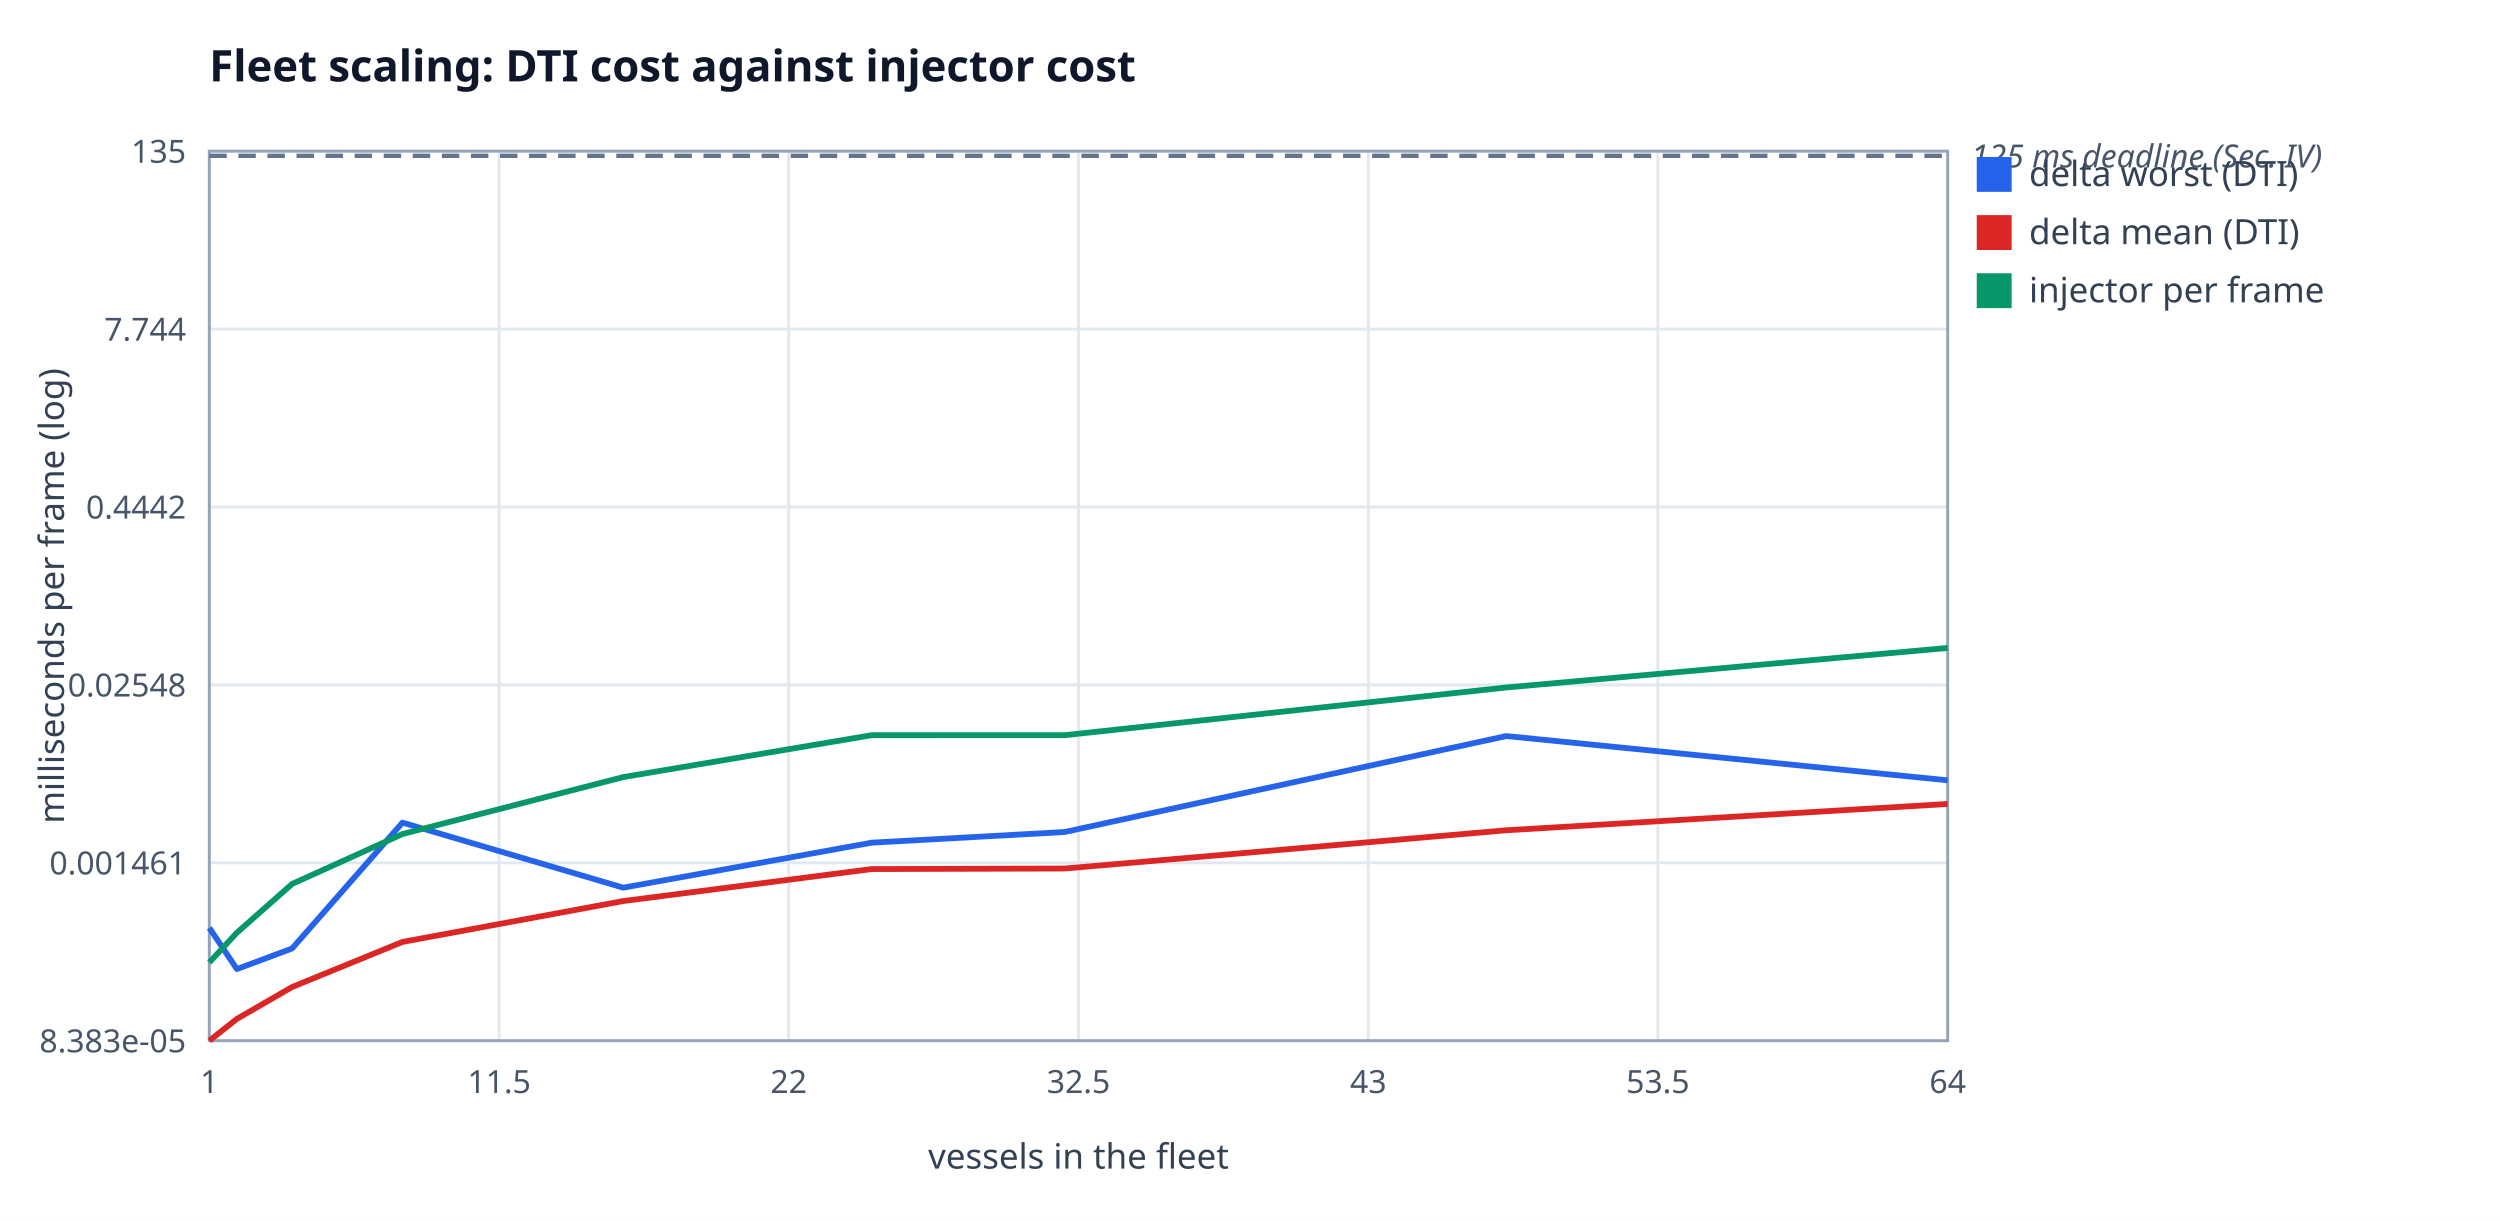
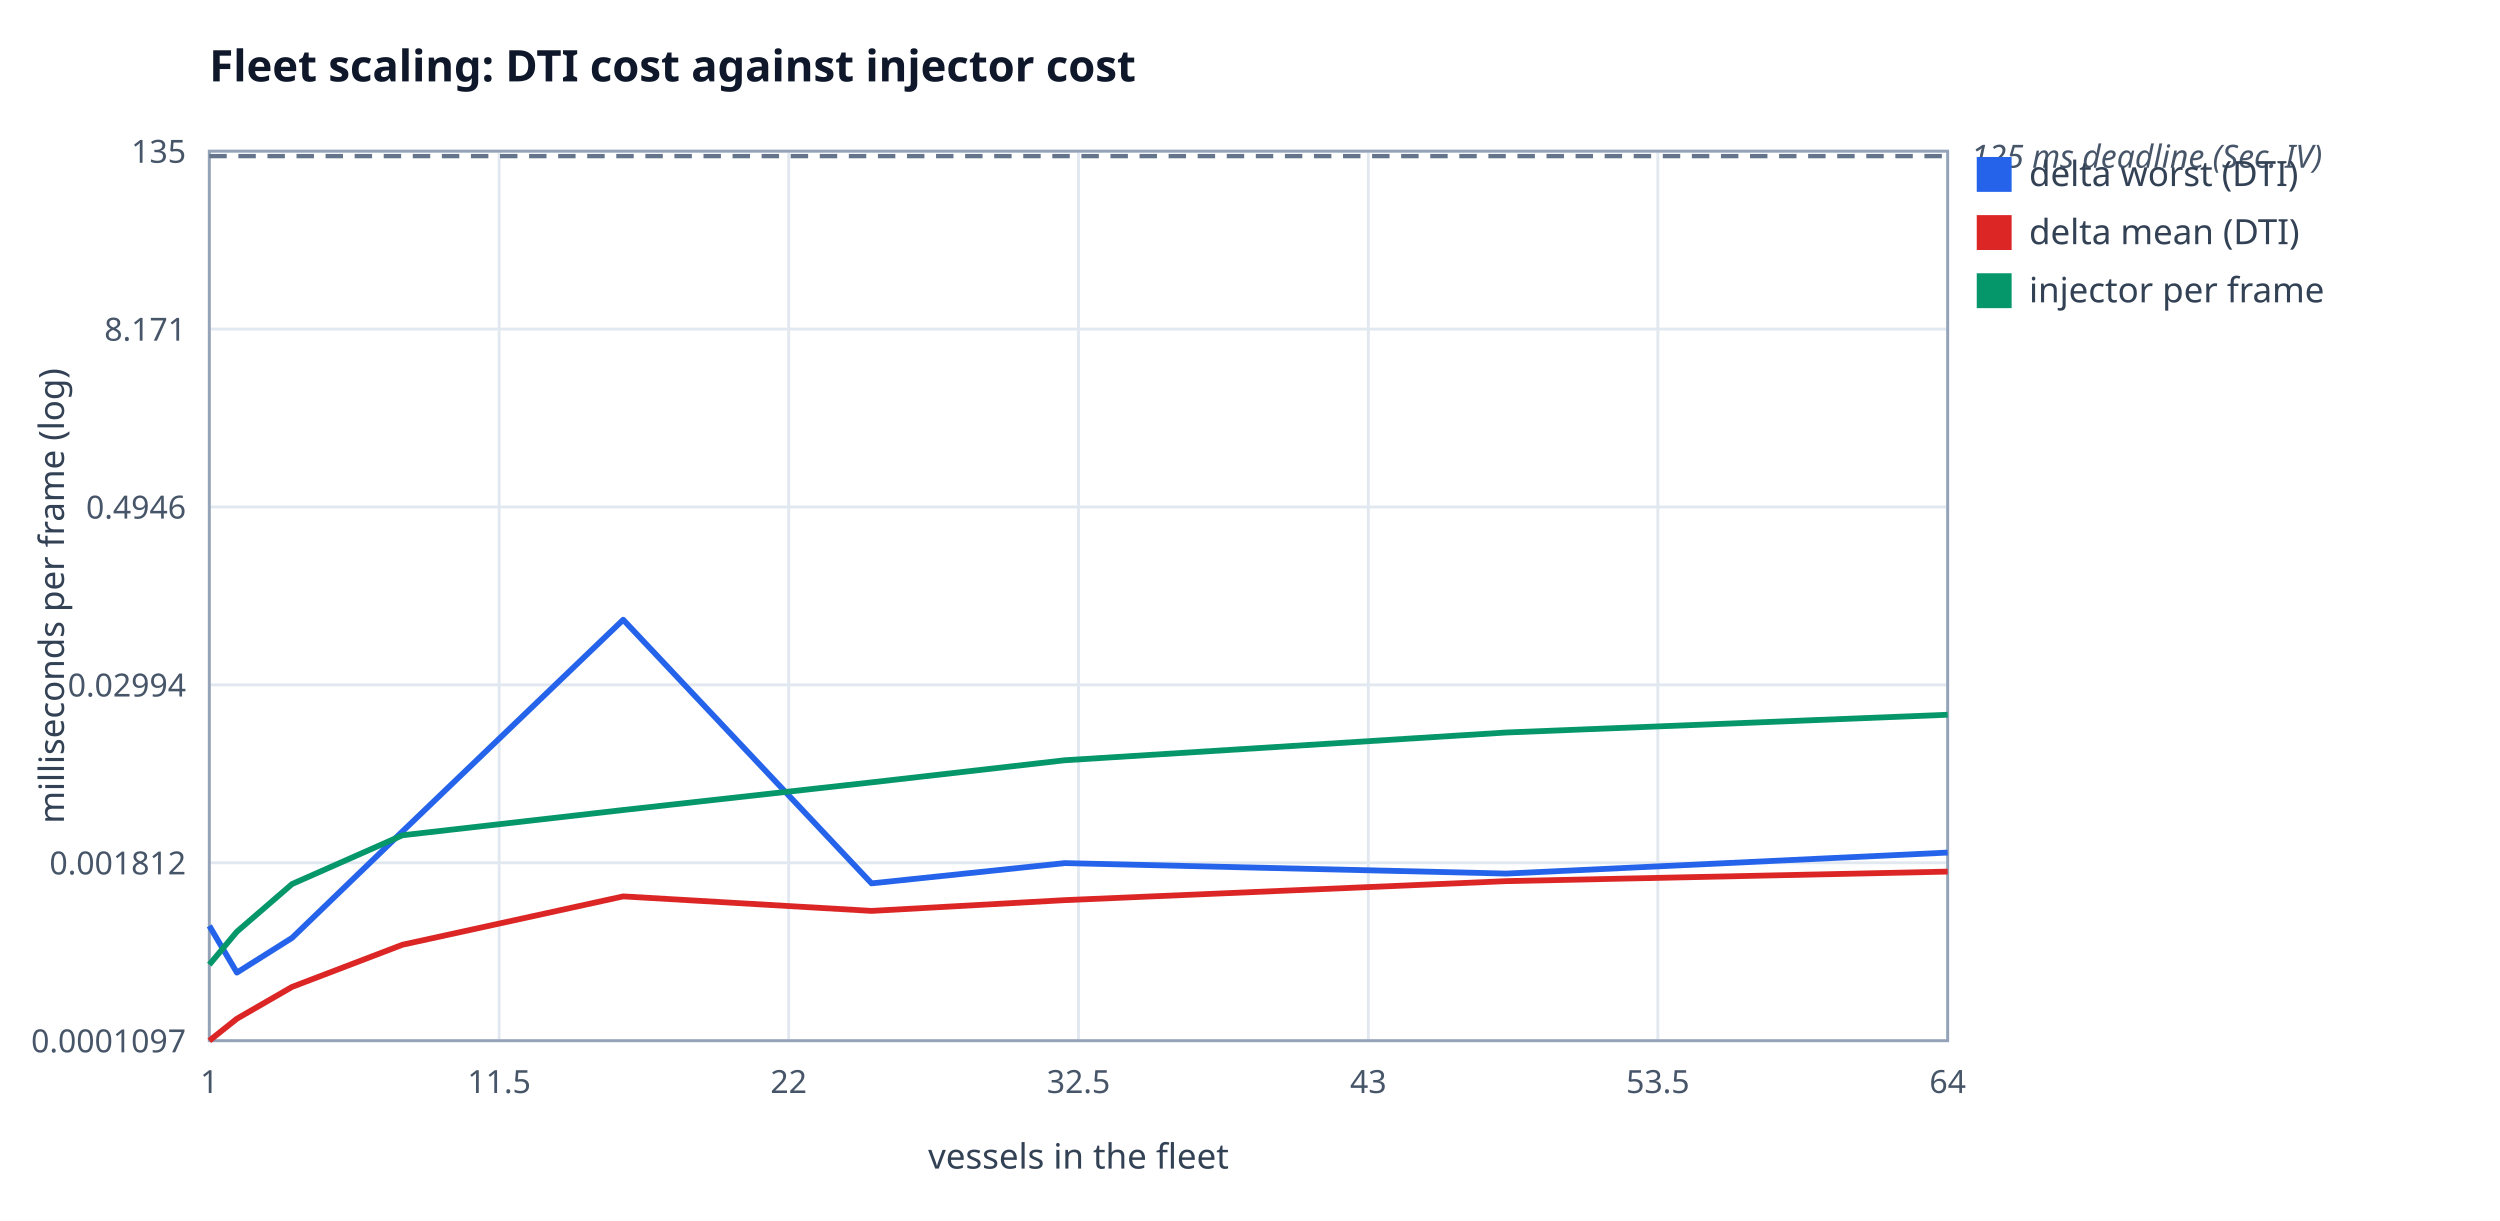
<svg xmlns="http://www.w3.org/2000/svg" viewBox="0 0 860 420" width="860" height="420" role="img" aria-label="Fleet scaling: DTI cost against injector cost">
  <style>
  .bg{fill:#ffffff}
  .frame{stroke:#94a3b8;stroke-width:1;fill:none}
  .grid{stroke:#e2e8f0;stroke-width:1}
  .tick{fill:#475569;font:11px sans-serif}
  .axis{fill:#334155;font:12px sans-serif}
  .title{fill:#0f172a;font:bold 15px sans-serif}
  .rule{stroke:#64748b;stroke-width:1.5;stroke-dasharray:6 4}
  .rulelab{fill:#475569;font:italic 11px sans-serif}
  .legend{fill:#334155;font:12px sans-serif}
  @media (prefers-color-scheme: dark){
    .bg{fill:#0b1120}
    .frame{stroke:#475569}
    .grid{stroke:#1e293b}
    .tick{fill:#94a3b8}
    .axis{fill:#cbd5e1}
    .title{fill:#f1f5f9}
    .rule{stroke:#94a3b8}
    .rulelab{fill:#94a3b8}
    .legend{fill:#cbd5e1}
  }
</style>
  <rect class="bg" x="0" y="0" width="860" height="420" />
  <text class="title" x="72.0" y="28">Fleet scaling: DTI cost against injector cost</text>
  <line class="grid" x1="72.0" y1="358.0" x2="670.0" y2="358.0" />
-   <text class="tick" x="64.0" y="362.0" text-anchor="end">8.383e-05</text>
+   <text class="tick" x="64.0" y="362.0" text-anchor="end">0.0001097</text>
  <line class="grid" x1="72.0" y1="296.8" x2="670.0" y2="296.8" />
-   <text class="tick" x="64.0" y="300.8" text-anchor="end">0.001461</text>
+   <text class="tick" x="64.0" y="300.8" text-anchor="end">0.001812</text>
  <line class="grid" x1="72.0" y1="235.6" x2="670.0" y2="235.6" />
-   <text class="tick" x="64.0" y="239.6" text-anchor="end">0.02548</text>
+   <text class="tick" x="64.0" y="239.6" text-anchor="end">0.02994</text>
  <line class="grid" x1="72.0" y1="174.4" x2="670.0" y2="174.4" />
-   <text class="tick" x="64.0" y="178.4" text-anchor="end">0.4442</text>
+   <text class="tick" x="64.0" y="178.4" text-anchor="end">0.4946</text>
  <line class="grid" x1="72.0" y1="113.2" x2="670.0" y2="113.2" />
-   <text class="tick" x="64.0" y="117.2" text-anchor="end">7.744</text>
+   <text class="tick" x="64.0" y="117.2" text-anchor="end">8.171</text>
  <line class="grid" x1="72.0" y1="52.0" x2="670.0" y2="52.0" />
  <text class="tick" x="64.0" y="56.0" text-anchor="end">135</text>
  <line class="grid" x1="72.0" y1="52.0" x2="72.0" y2="358.0" />
  <text class="tick" x="72.0" y="376.0" text-anchor="middle">1</text>
  <line class="grid" x1="171.7" y1="52.0" x2="171.7" y2="358.0" />
  <text class="tick" x="171.7" y="376.0" text-anchor="middle">11.5</text>
  <line class="grid" x1="271.3" y1="52.0" x2="271.3" y2="358.0" />
  <text class="tick" x="271.3" y="376.0" text-anchor="middle">22</text>
  <line class="grid" x1="371.0" y1="52.0" x2="371.0" y2="358.0" />
  <text class="tick" x="371.0" y="376.0" text-anchor="middle">32.5</text>
  <line class="grid" x1="470.7" y1="52.0" x2="470.7" y2="358.0" />
  <text class="tick" x="470.7" y="376.0" text-anchor="middle">43</text>
  <line class="grid" x1="570.3" y1="52.0" x2="570.3" y2="358.0" />
  <text class="tick" x="570.3" y="376.0" text-anchor="middle">53.5</text>
  <line class="grid" x1="670.0" y1="52.0" x2="670.0" y2="358.0" />
  <text class="tick" x="670.0" y="376.0" text-anchor="middle">64</text>
  <rect class="frame" x="72.0" y="52.0" width="598.0" height="306.0" />
  <text class="axis" x="371.0" y="402.0" text-anchor="middle">vessels in the fleet</text>
  <text class="axis" x="22.0" y="205.0" text-anchor="middle" transform="rotate(-90 22.0 205.0)">milliseconds per frame (log)</text>
-   <line class="rule" x1="72.0" y1="53.6" x2="670.0" y2="53.6" />
-   <text class="rulelab" x="678.0" y="57.6">125 ms deadline (Sec. IV)</text>
-   <polyline fill="none" stroke="#2563eb" stroke-width="2" stroke-linejoin="round" points="72.00,319.17 81.49,333.36 100.48,326.27 138.44,282.98 214.38,305.36 299.81,289.88 366.25,286.21 518.13,253.20 670.00,268.44 " />
-   <polyline fill="none" stroke="#dc2626" stroke-width="2" stroke-linejoin="round" points="72.00,358.00 81.49,350.50 100.48,339.53 138.44,324.02 214.38,309.96 299.81,298.96 366.25,298.77 518.13,285.61 670.00,276.56 " />
-   <polyline fill="none" stroke="#059669" stroke-width="2" stroke-linejoin="round" points="72.00,331.09 81.49,320.85 100.48,304.07 138.44,286.91 214.38,267.32 299.81,252.91 366.25,252.90 518.13,236.49 670.00,222.89 " />
+   <line class="rule" x1="72.0" y1="53.7" x2="670.0" y2="53.7" />
+   <text class="rulelab" x="678.0" y="57.7">125 ms deadline (Sec. IV)</text>
+   <polyline fill="none" stroke="#2563eb" stroke-width="2" stroke-linejoin="round" points="72.00,318.48 81.49,334.57 100.48,322.62 138.44,286.01 214.38,213.19 299.81,303.88 366.25,296.91 518.13,300.51 670.00,293.28 " />
+   <polyline fill="none" stroke="#dc2626" stroke-width="2" stroke-linejoin="round" points="72.00,358.00 81.49,350.44 100.48,339.49 138.44,324.99 214.38,308.36 299.81,313.35 366.25,309.65 518.13,303.11 670.00,299.83 " />
+   <polyline fill="none" stroke="#059669" stroke-width="2" stroke-linejoin="round" points="72.00,331.85 81.49,320.49 100.48,304.10 138.44,287.33 214.38,278.64 299.81,269.13 366.25,261.53 518.13,251.98 670.00,245.87 " />
  <rect x="680.0" y="54.0" width="12" height="12" fill="#2563eb" />
  <text class="legend" x="698.0" y="64.0">delta worst (DTI)</text>
  <rect x="680.0" y="74.0" width="12" height="12" fill="#dc2626" />
  <text class="legend" x="698.0" y="84.0">delta mean (DTI)</text>
  <rect x="680.0" y="94.0" width="12" height="12" fill="#059669" />
  <text class="legend" x="698.0" y="104.0">injector per frame</text>
</svg>
